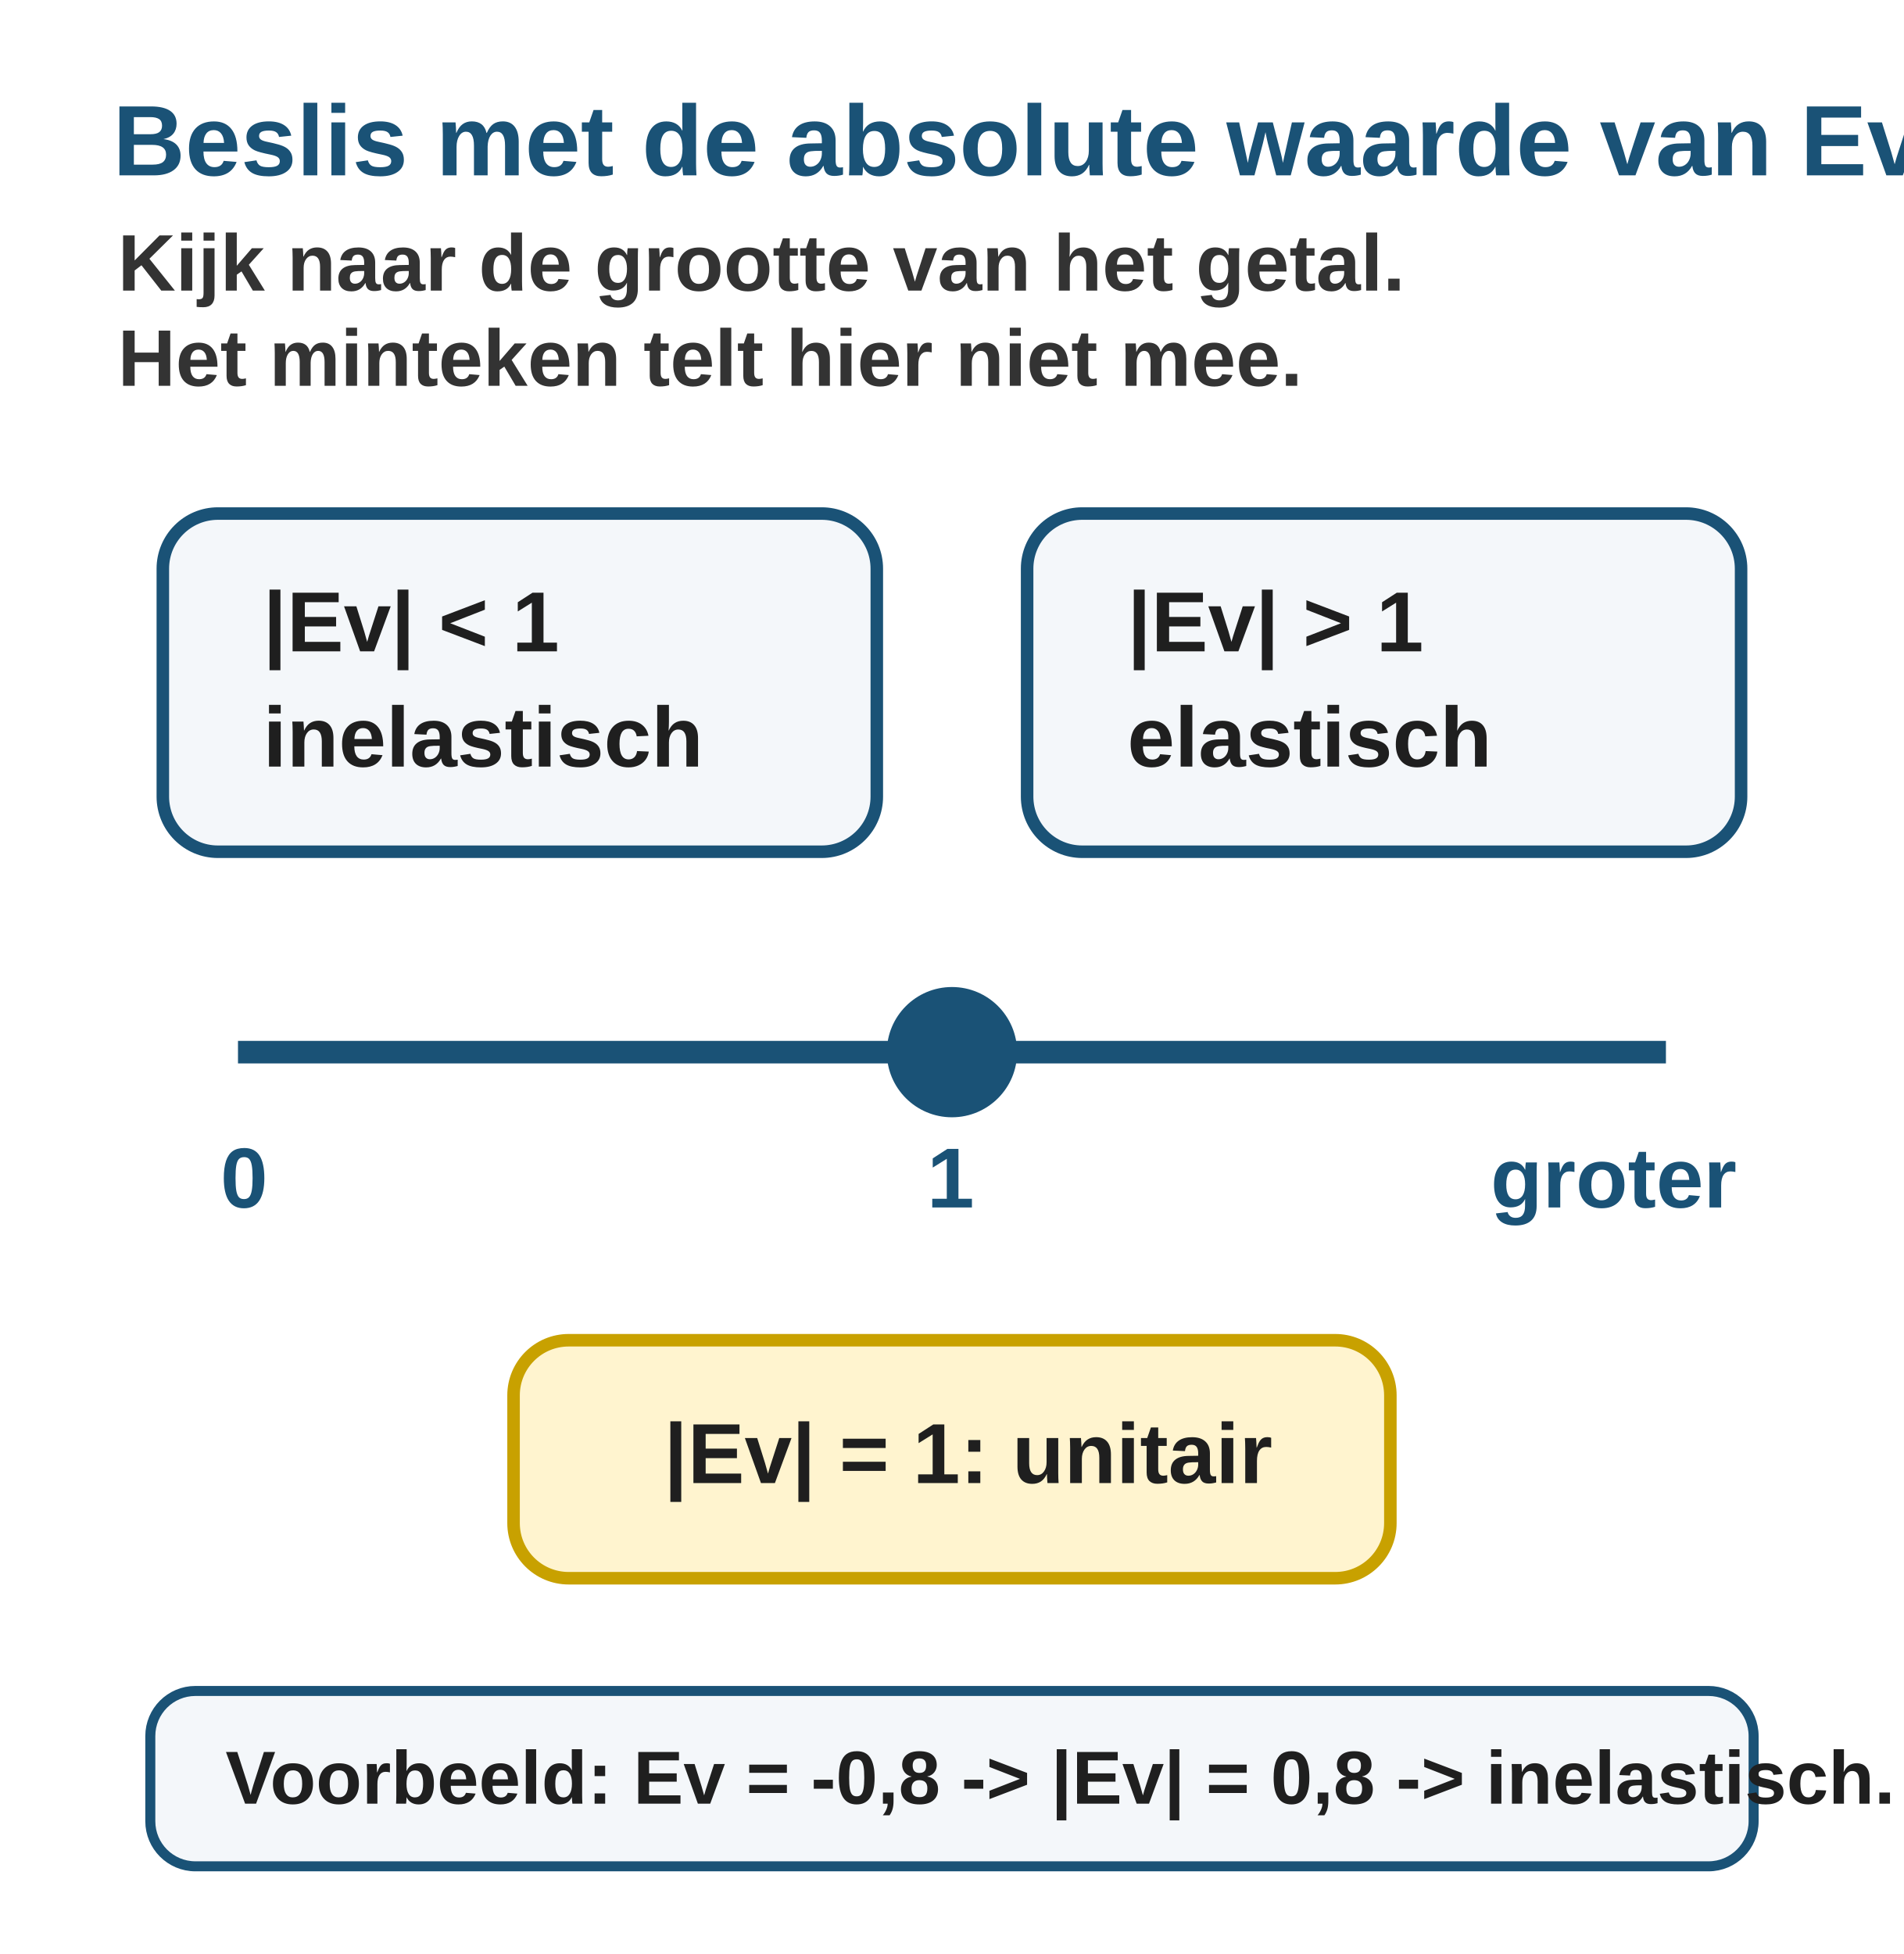
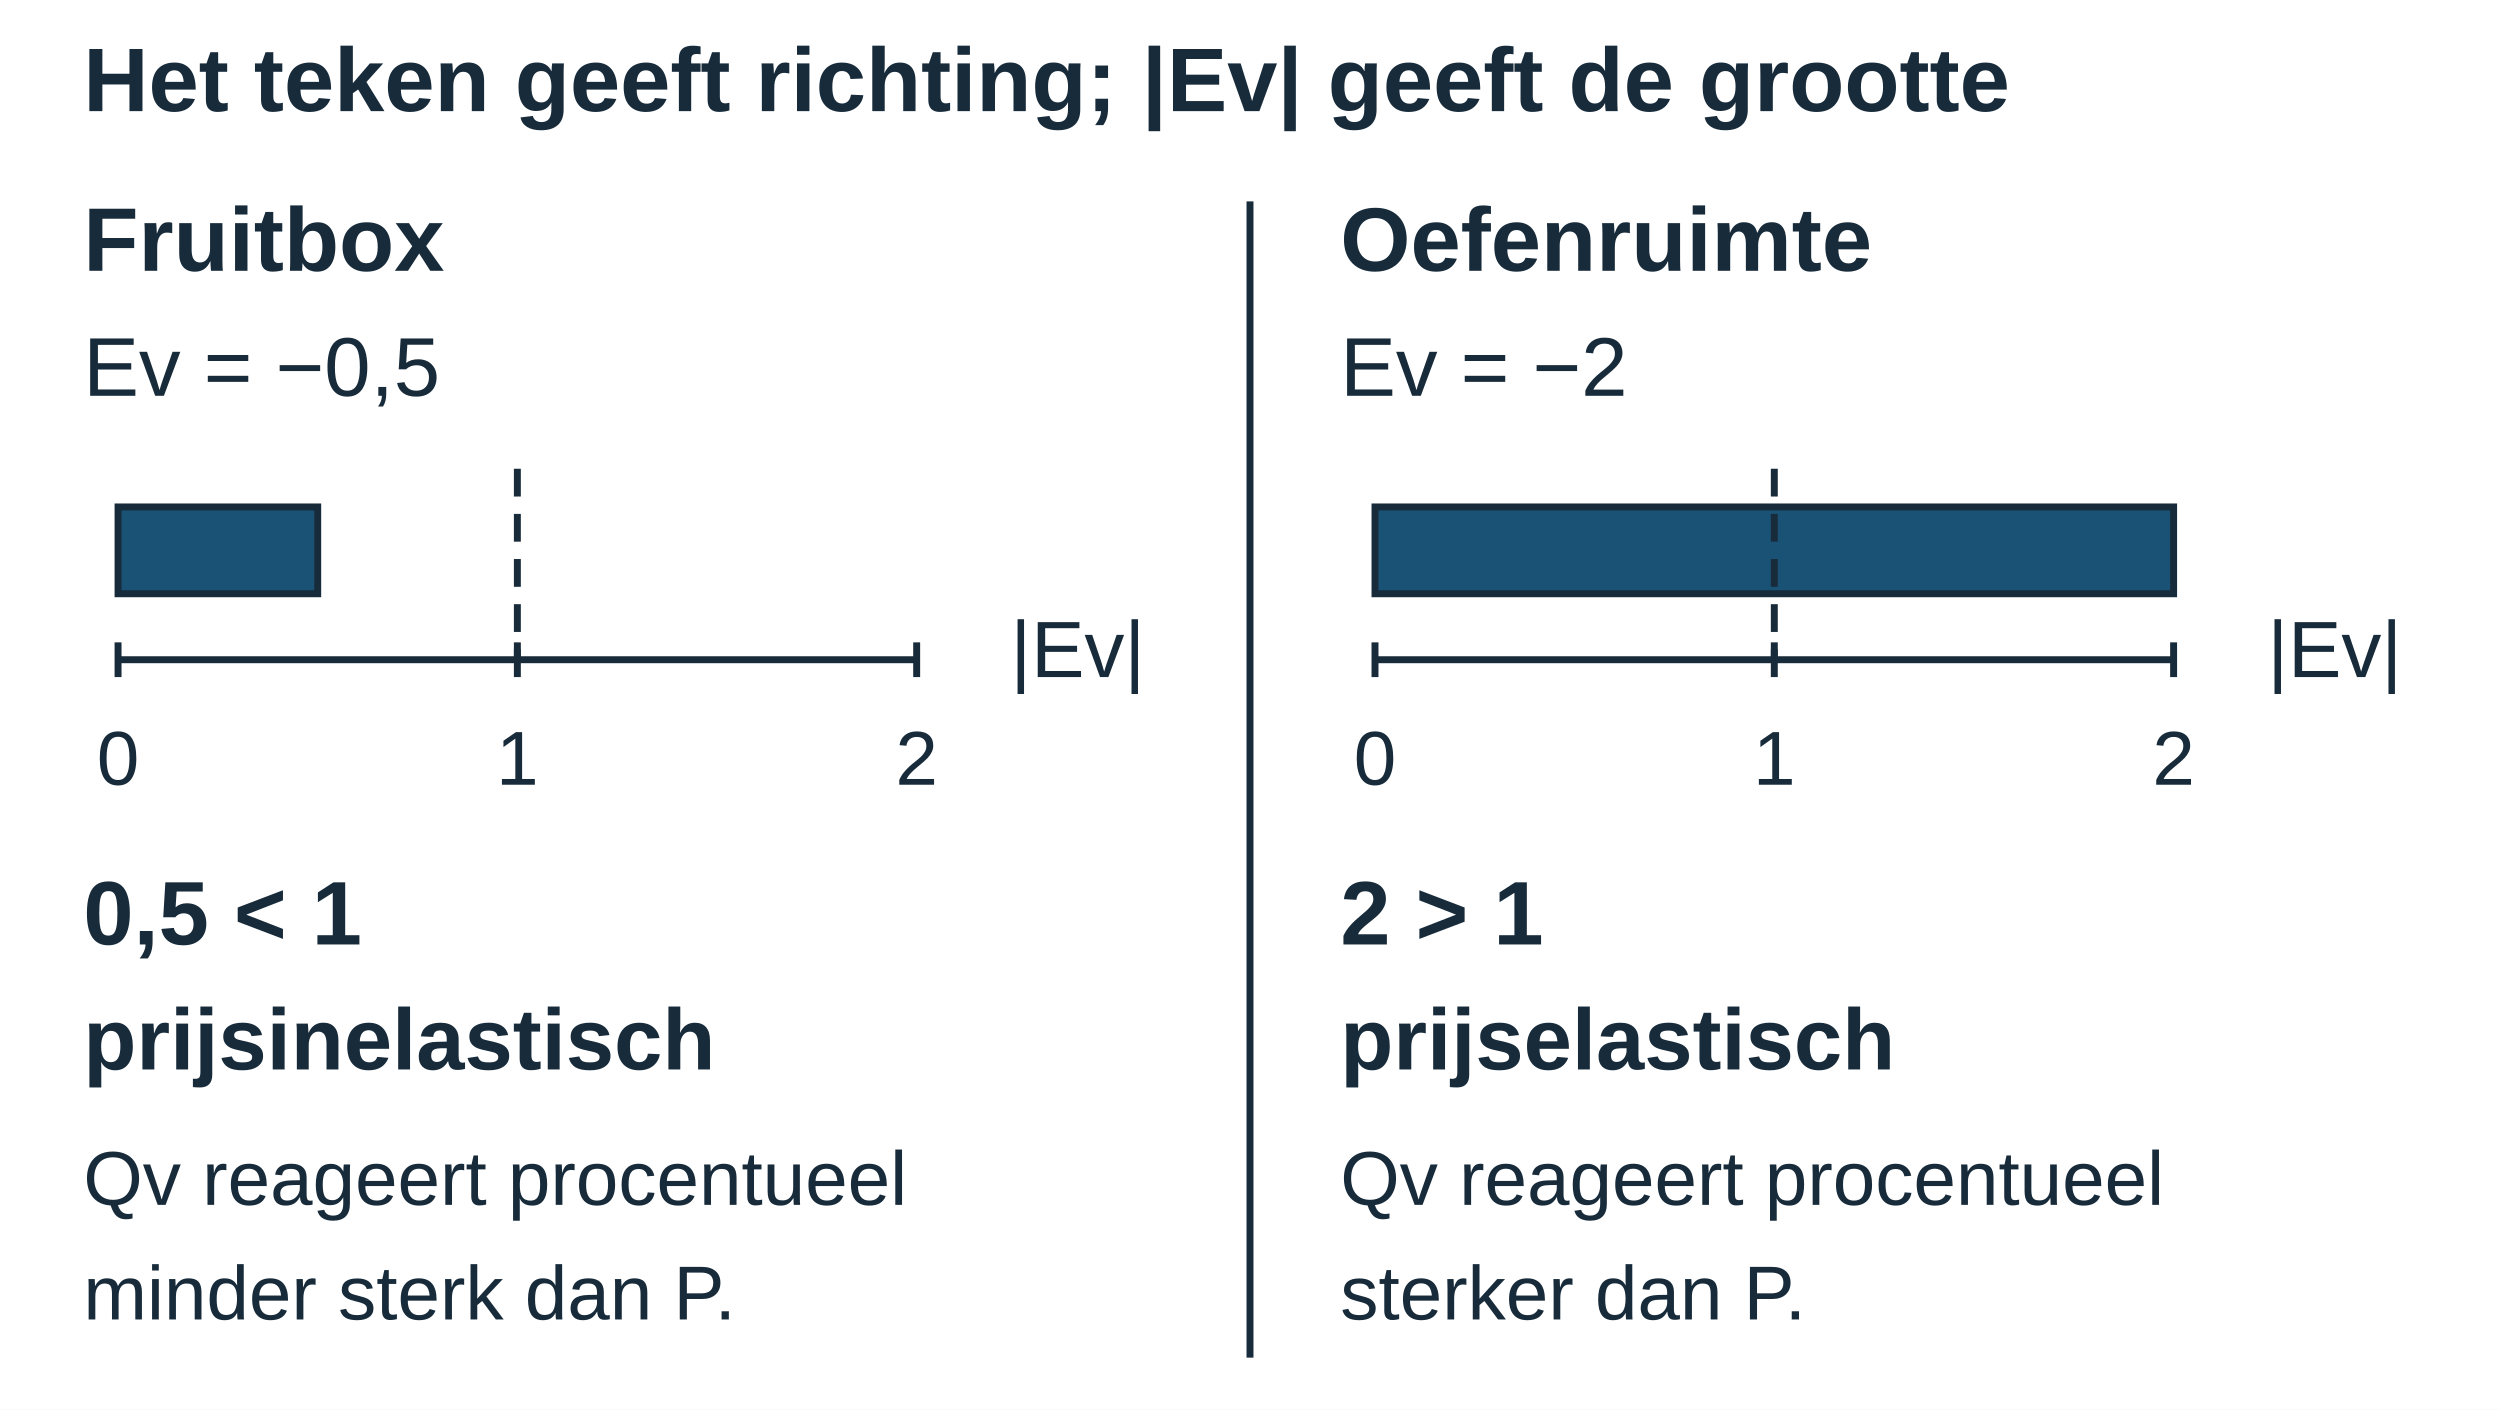
- <svg xmlns="http://www.w3.org/2000/svg" width="760" height="780" viewBox="0 0 760 780" role="img" aria-labelledby="title desc">
-   <rect width="760" height="780" fill="#ffffff" />
-   <g font-family="Arial, sans-serif">
-     <text x="45" y="70" font-size="40" font-weight="700" fill="#1A5276">Beslis met de absolute waarde van Ev</text>
-     <text x="47" y="116" font-size="32" font-weight="700" fill="#333333">Kijk naar de grootte van het getal.</text>
-     <text x="47" y="154" font-size="32" font-weight="700" fill="#333333">Het minteken telt hier niet mee.</text>
-     <rect x="65" y="205" width="285" height="135" rx="22" fill="#F4F7FA" stroke="#1A5276" stroke-width="5" />
-     <text x="105" y="260" font-size="34" font-weight="700" fill="#1f1f1f">|Ev| &lt; 1</text>
-     <text x="105" y="306" font-size="34" font-weight="700" fill="#1f1f1f">inelastisch</text>
-     <rect x="410" y="205" width="285" height="135" rx="22" fill="#F4F7FA" stroke="#1A5276" stroke-width="5" />
-     <text x="450" y="260" font-size="34" font-weight="700" fill="#1f1f1f">|Ev| &gt; 1</text>
-     <text x="450" y="306" font-size="34" font-weight="700" fill="#1f1f1f">elastisch</text>
-     <line x1="95" y1="420" x2="665" y2="420" stroke="#1A5276" stroke-width="9" />
-     <circle cx="380" cy="420" r="26" fill="#1A5276" />
-     <text x="88" y="482" font-size="34" font-weight="700" fill="#1A5276">0</text>
-     <text x="370" y="482" font-size="34" font-weight="700" fill="#1A5276">1</text>
-     <text x="595" y="482" font-size="34" font-weight="700" fill="#1A5276">groter</text>
-     <rect x="205" y="535" width="350" height="95" rx="22" fill="#FFF4CF" stroke="#C8A100" stroke-width="5" />
-     <text x="265" y="592" font-size="34" font-weight="700" fill="#1f1f1f">|Ev| = 1: unitair</text>
-     <rect x="60" y="675" width="640" height="70" rx="18" fill="#F4F7FA" stroke="#1A5276" stroke-width="4" />
-     <text x="90" y="720" font-size="30" font-weight="700" fill="#1f1f1f">Voorbeeld: Ev = -0,8 -&gt; |Ev| = 0,8 -&gt; inelastisch.</text>
-   </g>
+ <svg xmlns="http://www.w3.org/2000/svg" width="720" height="406" viewBox="0 0 720 406" role="img">
+   <defs>
+     <pattern id="quantity" width="8" height="8" patternUnits="userSpaceOnUse">
+       <rect width="8" height="8" fill="#182b3a" />
+       <path d="M0 8L8 0" stroke="white" stroke-width="1.5" />
+     </pattern>
+   </defs>
+   <rect width="720" height="406" fill="white" />
+   <text x="24" y="32" font-family="Arial, DejaVu Sans, sans-serif" font-size="26" font-weight="700" text-anchor="start" fill="#182b3a">Het teken geeft richting; |Ev| geeft de grootte</text>
+   <line x1="360" y1="58" x2="360" y2="391" stroke="#182b3a" stroke-width="2" />
+   <text x="24" y="78" font-family="Arial, DejaVu Sans, sans-serif" font-size="26" font-weight="700" text-anchor="start" fill="#182b3a">Fruitbox</text>
+   <text x="24" y="114" font-family="Arial, DejaVu Sans, sans-serif" font-size="24" font-weight="400" text-anchor="start" fill="#182b3a">Ev = −0,5</text>
+   <rect x="34" y="146" width="57.5" height="25" fill="#1A5276" stroke="#182b3a" stroke-width="2" data-value="0.5" data-scale="115" data-zero="34" />
+   <line x1="34" y1="190" x2="264" y2="190" stroke="#182b3a" stroke-width="2" />
+   <line x1="34" y1="185" x2="34" y2="195" stroke="#182b3a" stroke-width="2" />
+   <text x="34" y="226" font-family="Arial, DejaVu Sans, sans-serif" font-size="22" font-weight="400" text-anchor="middle" fill="#182b3a">0</text>
+   <line x1="149" y1="185" x2="149" y2="195" stroke="#182b3a" stroke-width="2" />
+   <text x="149" y="226" font-family="Arial, DejaVu Sans, sans-serif" font-size="22" font-weight="400" text-anchor="middle" fill="#182b3a">1</text>
+   <line x1="264" y1="185" x2="264" y2="195" stroke="#182b3a" stroke-width="2" />
+   <text x="264" y="226" font-family="Arial, DejaVu Sans, sans-serif" font-size="22" font-weight="400" text-anchor="middle" fill="#182b3a">2</text>
+   <line x1="149" y1="135" x2="149" y2="190" stroke="#182b3a" stroke-width="2" stroke-dasharray="8 5" />
+   <text x="291" y="195" font-family="Arial, DejaVu Sans, sans-serif" font-size="23" font-weight="400" text-anchor="start" fill="#182b3a">|Ev|</text>
+   <text x="24" y="272" font-family="Arial, DejaVu Sans, sans-serif" font-size="26" font-weight="700" text-anchor="start" fill="#182b3a">0,5 &lt; 1</text>
+   <text x="24" y="308" font-family="Arial, DejaVu Sans, sans-serif" font-size="25" font-weight="700" text-anchor="start" fill="#182b3a">prijsinelastisch</text>
+   <text x="24" y="347" font-family="Arial, DejaVu Sans, sans-serif" font-size="22" font-weight="400" text-anchor="start" fill="#182b3a">Qv reageert procentueel</text>
+   <text x="24" y="380" font-family="Arial, DejaVu Sans, sans-serif" font-size="22" font-weight="400" text-anchor="start" fill="#182b3a">minder sterk dan P.</text>
+   <text x="386" y="78" font-family="Arial, DejaVu Sans, sans-serif" font-size="26" font-weight="700" text-anchor="start" fill="#182b3a">Oefenruimte</text>
+   <text x="386" y="114" font-family="Arial, DejaVu Sans, sans-serif" font-size="24" font-weight="400" text-anchor="start" fill="#182b3a">Ev = −2</text>
+   <rect x="396" y="146" width="230" height="25" fill="#1A5276" stroke="#182b3a" stroke-width="2" data-value="2" data-scale="115" data-zero="396" />
+   <line x1="396" y1="190" x2="626" y2="190" stroke="#182b3a" stroke-width="2" />
+   <line x1="396" y1="185" x2="396" y2="195" stroke="#182b3a" stroke-width="2" />
+   <text x="396" y="226" font-family="Arial, DejaVu Sans, sans-serif" font-size="22" font-weight="400" text-anchor="middle" fill="#182b3a">0</text>
+   <line x1="511" y1="185" x2="511" y2="195" stroke="#182b3a" stroke-width="2" />
+   <text x="511" y="226" font-family="Arial, DejaVu Sans, sans-serif" font-size="22" font-weight="400" text-anchor="middle" fill="#182b3a">1</text>
+   <line x1="626" y1="185" x2="626" y2="195" stroke="#182b3a" stroke-width="2" />
+   <text x="626" y="226" font-family="Arial, DejaVu Sans, sans-serif" font-size="22" font-weight="400" text-anchor="middle" fill="#182b3a">2</text>
+   <line x1="511" y1="135" x2="511" y2="190" stroke="#182b3a" stroke-width="2" stroke-dasharray="8 5" />
+   <text x="653" y="195" font-family="Arial, DejaVu Sans, sans-serif" font-size="23" font-weight="400" text-anchor="start" fill="#182b3a">|Ev|</text>
+   <text x="386" y="272" font-family="Arial, DejaVu Sans, sans-serif" font-size="26" font-weight="700" text-anchor="start" fill="#182b3a">2 &gt; 1</text>
+   <text x="386" y="308" font-family="Arial, DejaVu Sans, sans-serif" font-size="25" font-weight="700" text-anchor="start" fill="#182b3a">prijselastisch</text>
+   <text x="386" y="347" font-family="Arial, DejaVu Sans, sans-serif" font-size="22" font-weight="400" text-anchor="start" fill="#182b3a">Qv reageert procentueel</text>
+   <text x="386" y="380" font-family="Arial, DejaVu Sans, sans-serif" font-size="22" font-weight="400" text-anchor="start" fill="#182b3a">sterker dan P.</text>
</svg>
